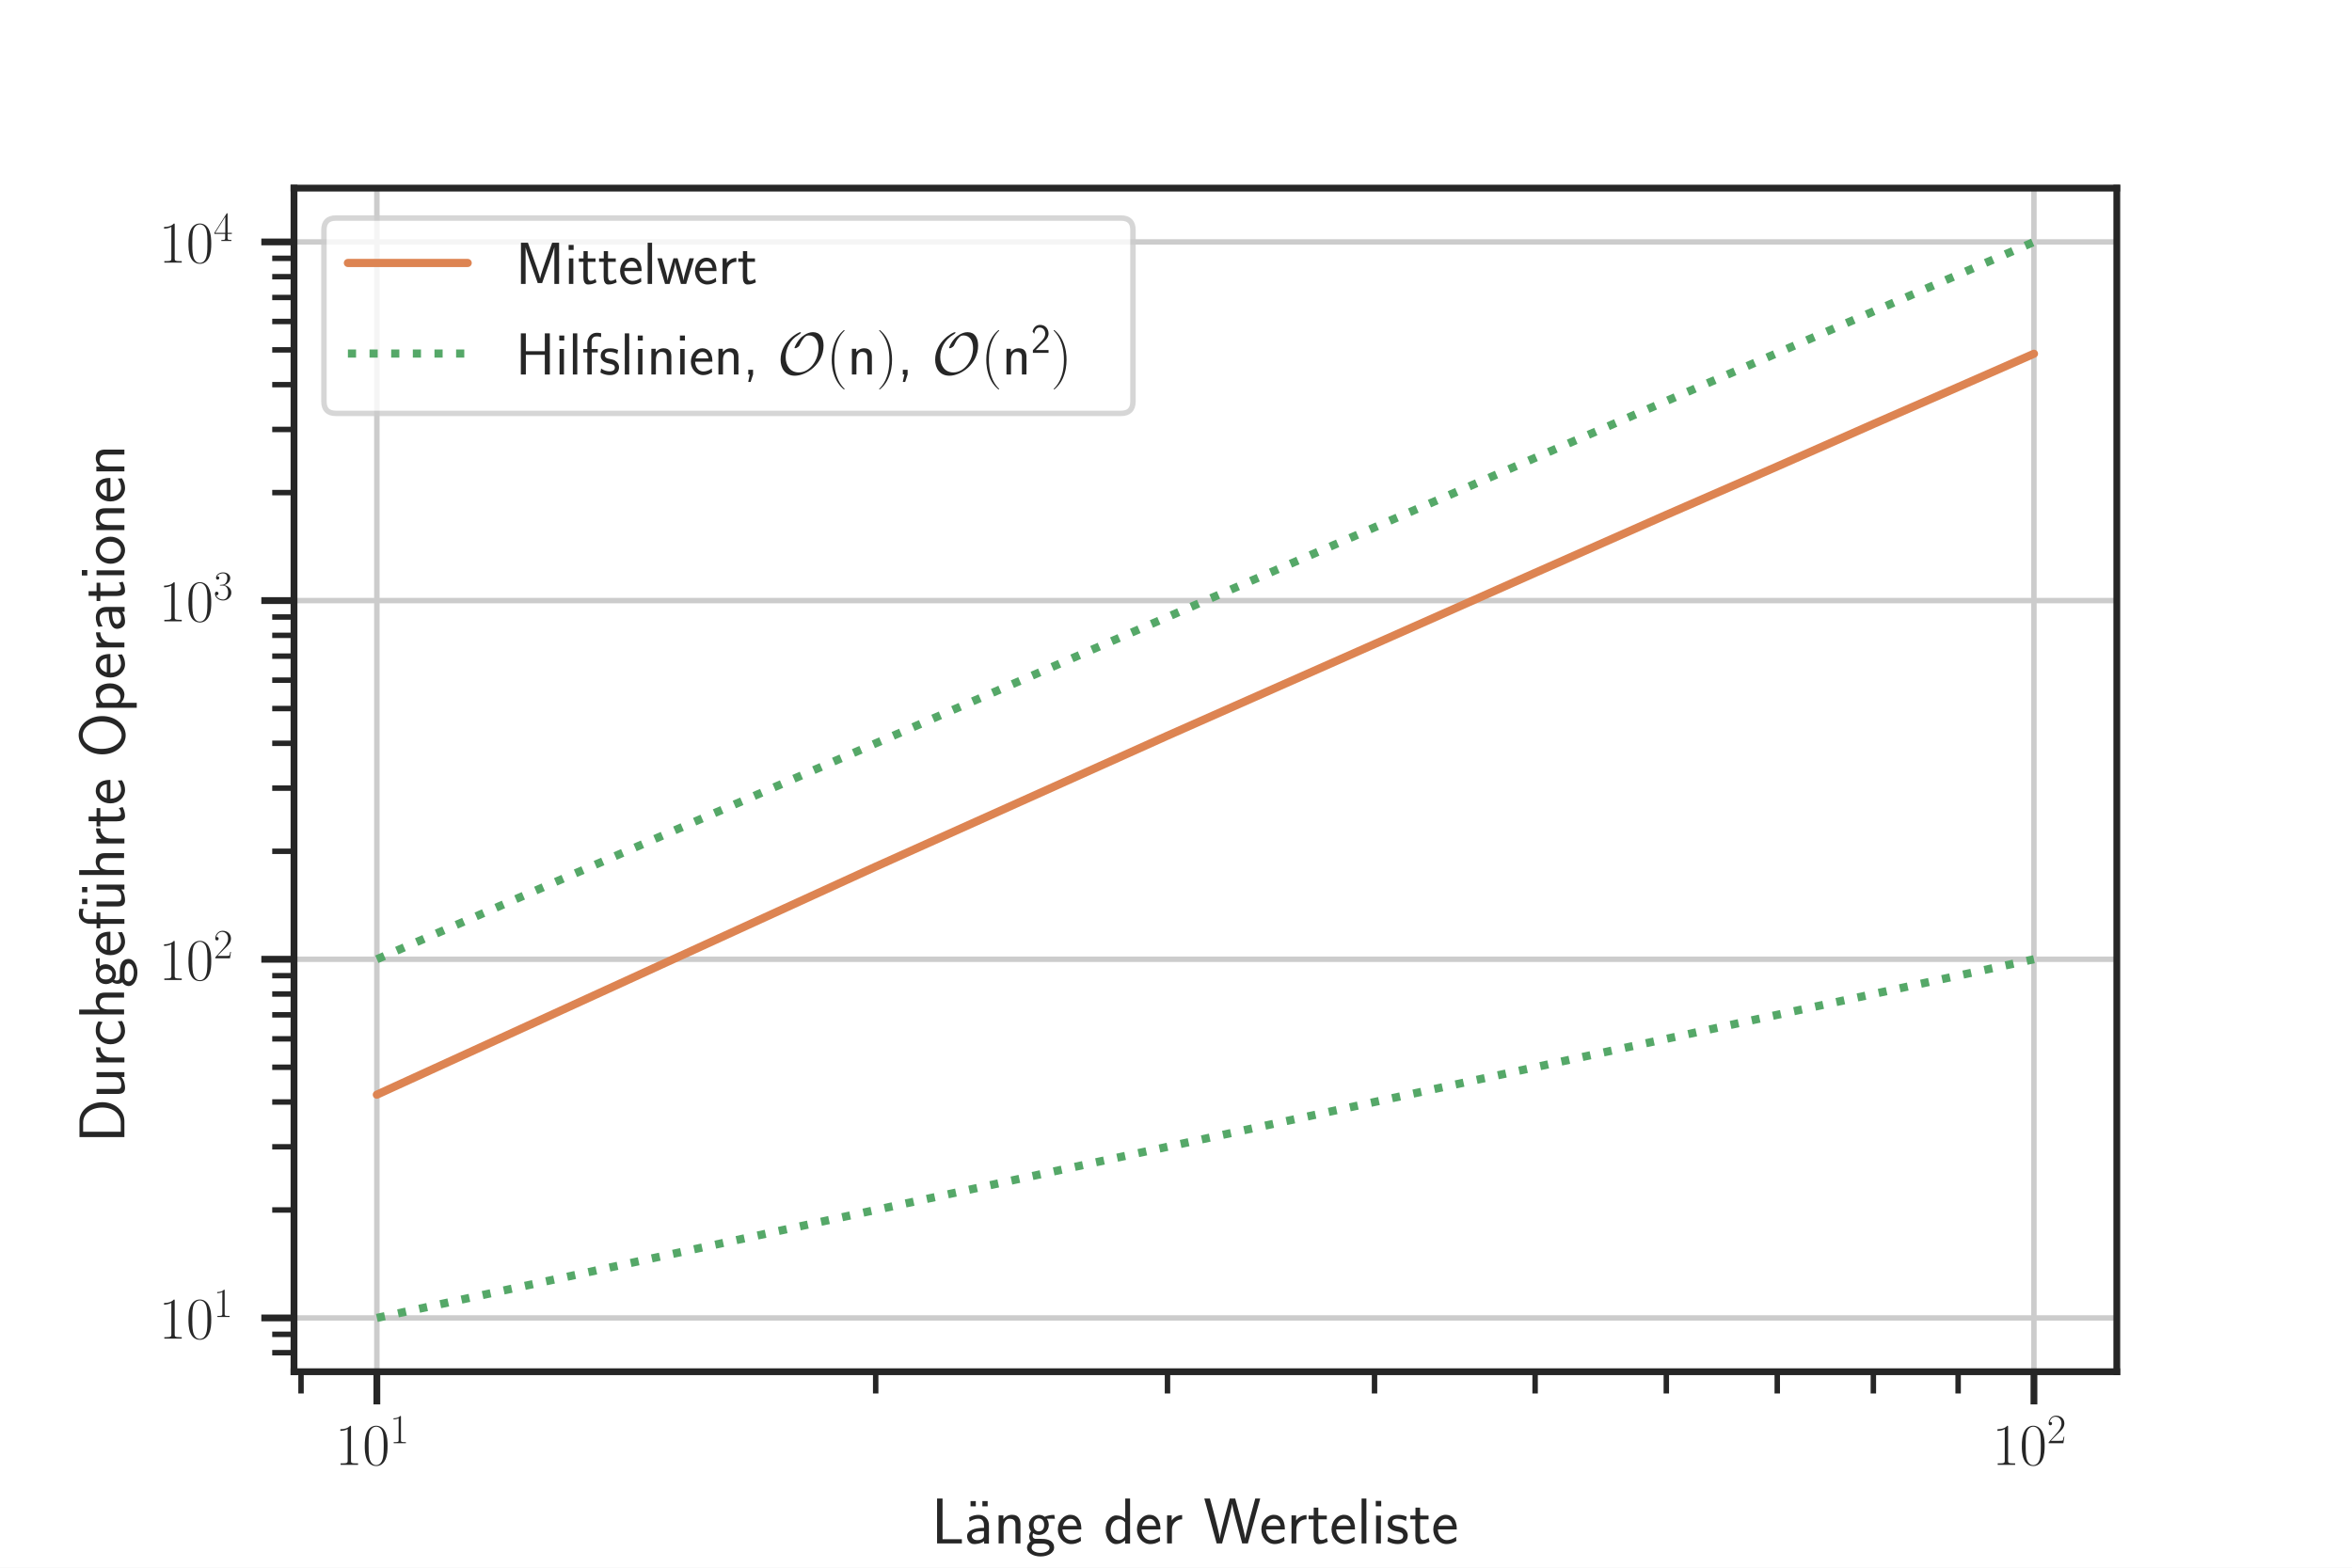
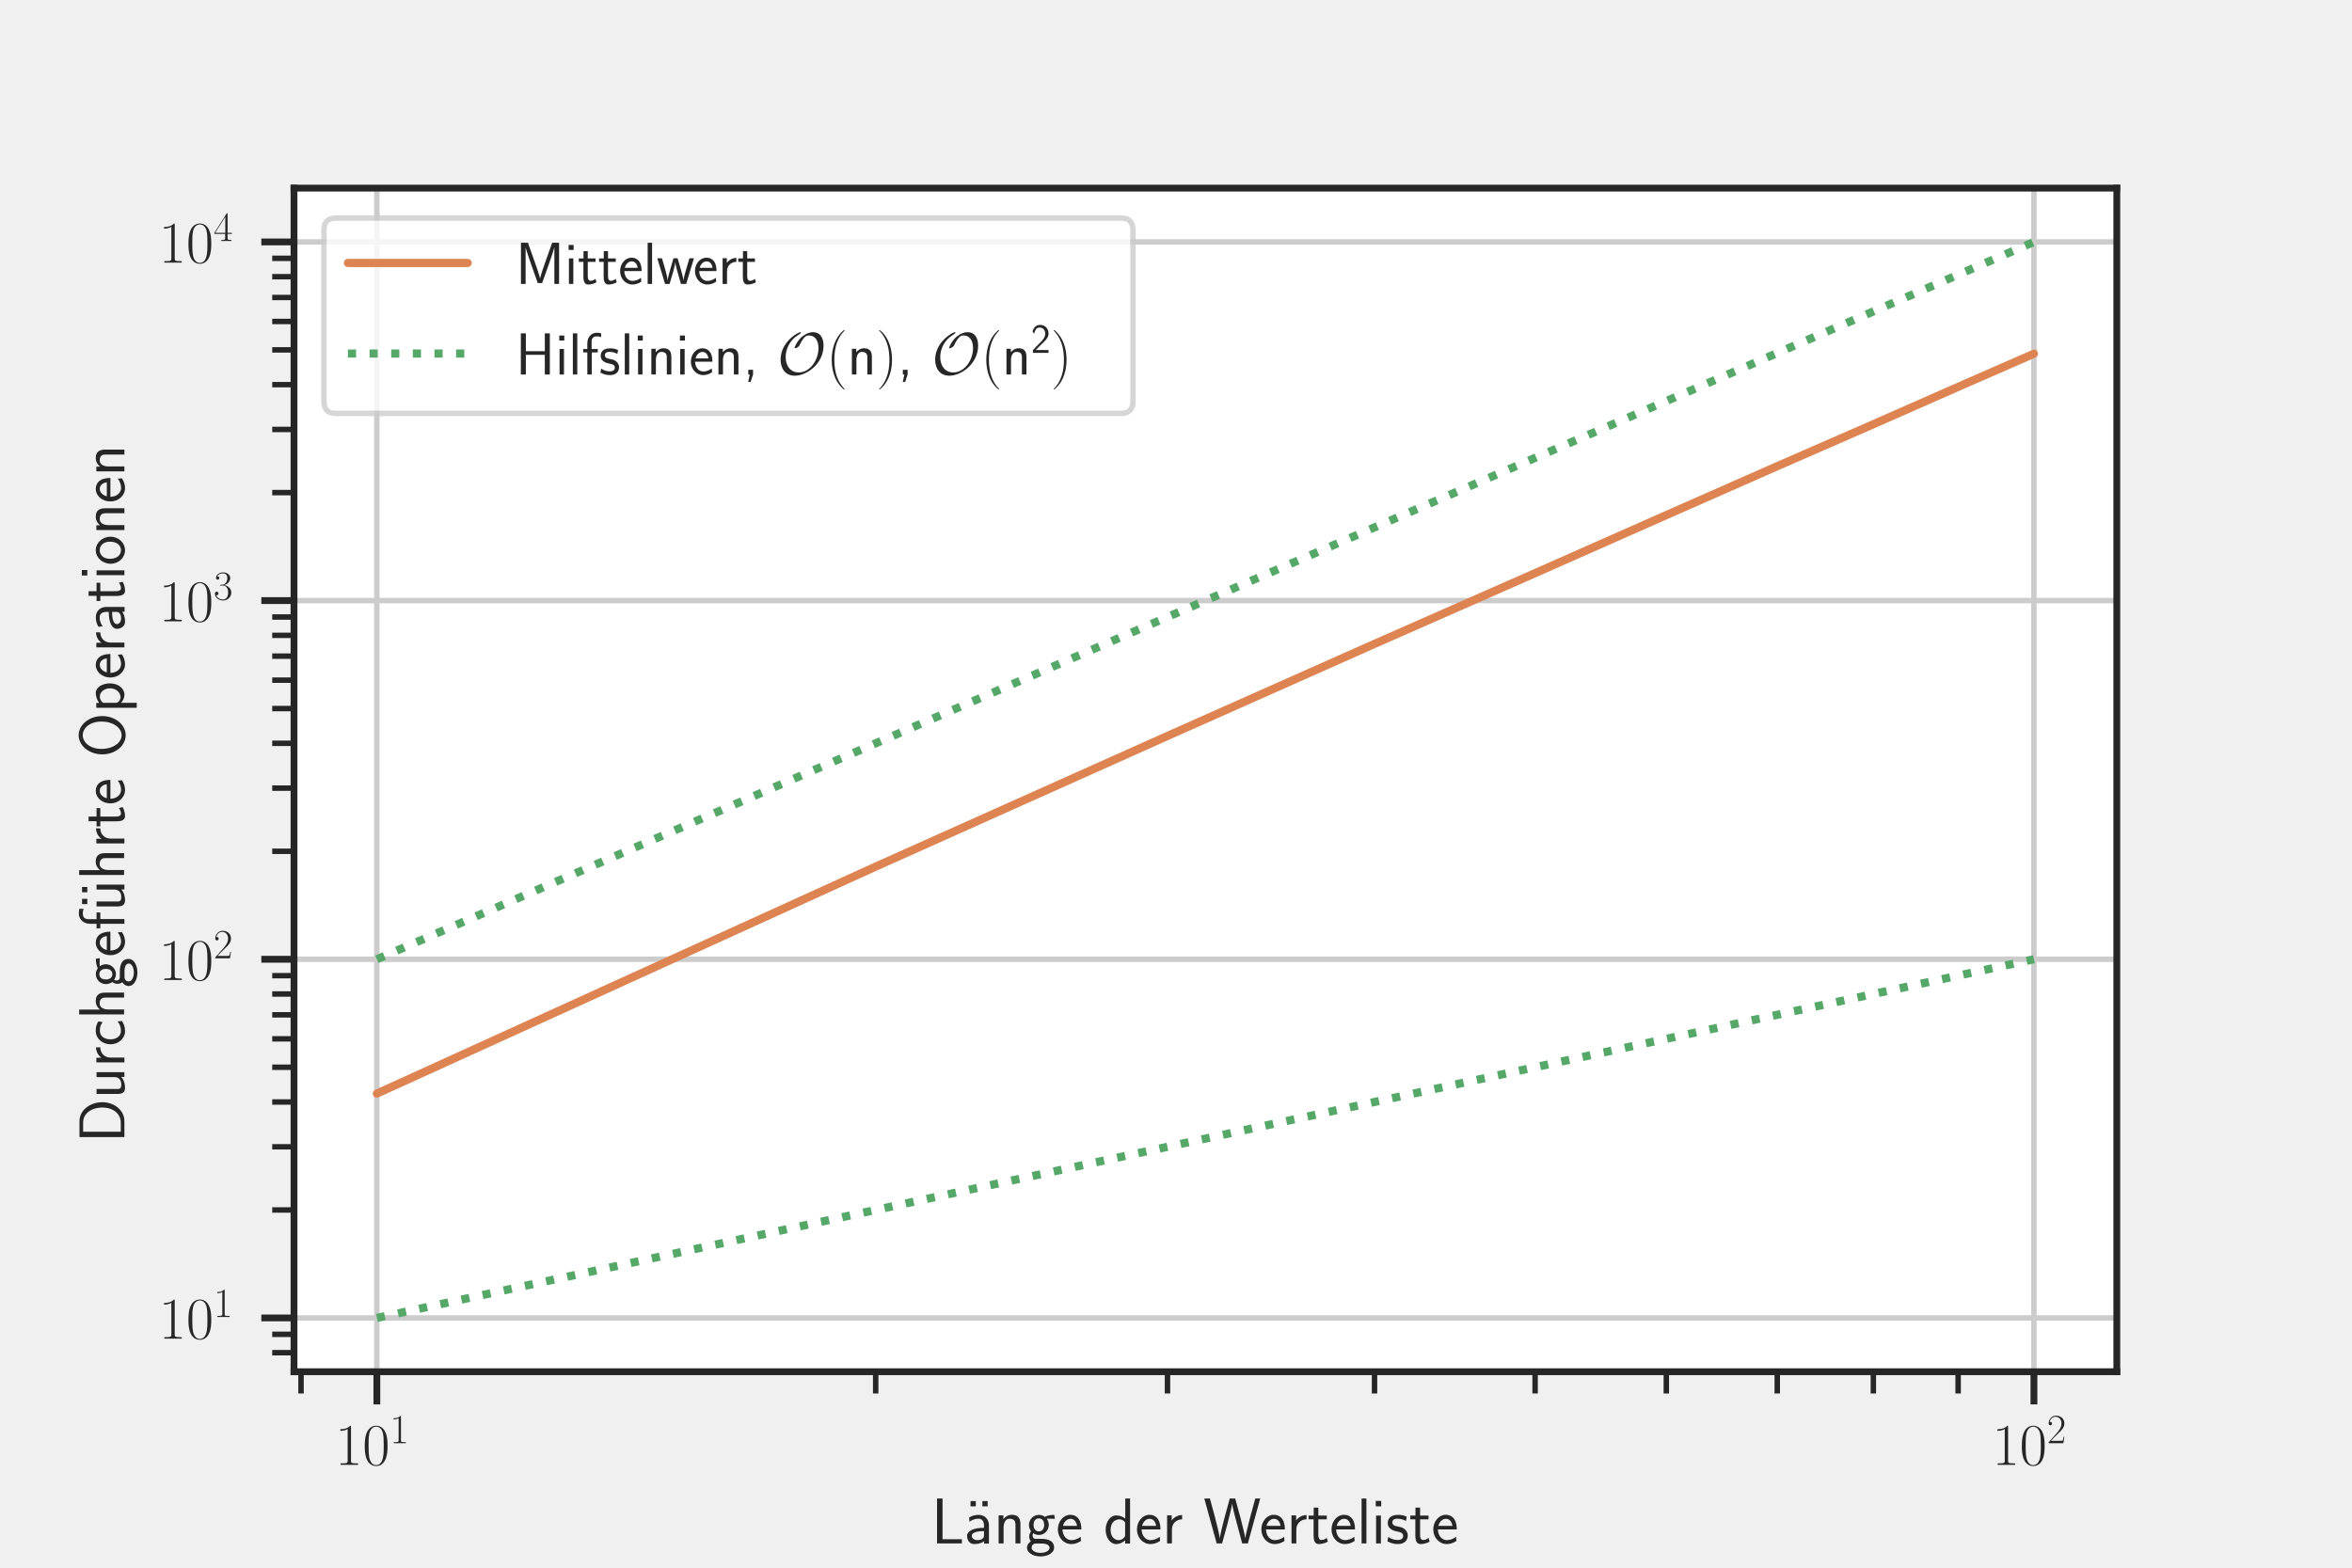
<svg xmlns="http://www.w3.org/2000/svg" xmlns:xlink="http://www.w3.org/1999/xlink" width="432pt" height="288pt" viewBox="0 0 432 288" version="1.1">
  <defs>
    <style type="text/css">*{stroke-linejoin: round; stroke-linecap: butt}</style>
  </defs>
  <g id="figure_1">
    <g id="patch_1">
-       <path d="M 0 288  L 432 288  L 432 0  L 0 0  z " style="fill: #ffffff" />
+       <path d="M 0 288  L 432 288  L 432 0  L 0 0  L 0 288  z " style="fill: none" />
    </g>
    <g id="axes_1">
      <g id="patch_2">
        <path d="M 54 252  L 388.8 252  L 388.8 34.56  L 54 34.56  z " style="fill: #ffffff" />
      </g>
      <g id="matplotlib.axis_1">
        <g id="xtick_1">
          <g id="line2d_1">
-             <path d="M 69.218 252  L 69.218 34.56  " clip-path="url(#p9ff9c16f14)" style="fill: none; stroke: #cccccc; stroke-linecap: round" />
+             <path d="M 69.218 252  L 69.218 34.56  " clip-path="url(#p099be2adf3)" style="fill: none; stroke: #cccccc; stroke-linecap: round" />
          </g>
          <g id="line2d_2">
            <defs>
-               <path id="md82f04eace" d="M 0 0  L 0 6  " style="stroke: #262626; stroke-width: 1.25" />
-             </defs>
-             <g>
-               <use xlink:href="#md82f04eace" x="69.218" y="252" style="fill: #262626; stroke: #262626; stroke-width: 1.25" />
+               <path id="mea16ce71eb" d="M 0 0  L 0 6  " style="stroke: #262626; stroke-width: 1.25" />
+             </defs>
+             <g>
+               <use xlink:href="#mea16ce71eb" x="69.218" y="252" style="fill: #262626; stroke: #262626; stroke-width: 1.25" />
            </g>
          </g>
          <g id="text_1">
            <g style="fill: #262626" transform="translate(61.55454 269.1103)scale(0.11 -0.11)">
              <defs>
                <path id="CMR17-31" d="M 1702 4058  C 1702 4192 1696 4192 1606 4192  C 1357 3916 979 3827 621 3827  C 602 3827 570 3827 563 3808  C 557 3795 557 3782 557 3648  C 755 3648 1088 3686 1344 3839  L 1344 461  C 1344 236 1331 160 781 160  L 589 160  L 589 0  C 896 0 1216 0 1523 0  C 1830 0 2150 0 2458 0  L 2458 160  L 2266 160  C 1715 160 1702 230 1702 458  L 1702 4058  z " transform="scale(0.015625)" />
                <path id="CMR17-30" d="M 2688 2025  C 2688 2416 2682 3080 2413 3591  C 2176 4039 1798 4198 1466 4198  C 1158 4198 768 4058 525 3597  C 269 3118 243 2524 243 2025  C 243 1661 250 1106 448 619  C 723 -39 1216 -128 1466 -128  C 1760 -128 2208 -7 2470 600  C 2662 1042 2688 1559 2688 2025  z M 1466 -26  C 1056 -26 813 325 723 812  C 653 1188 653 1738 653 2096  C 653 2588 653 2997 736 3387  C 858 3929 1216 4096 1466 4096  C 1728 4096 2067 3923 2189 3400  C 2272 3036 2278 2607 2278 2096  C 2278 1680 2278 1169 2202 792  C 2067 95 1690 -26 1466 -26  z " transform="scale(0.015625)" />
              </defs>
              <use xlink:href="#CMR17-31" transform="scale(0.996264)" />
              <use xlink:href="#CMR17-30" transform="translate(45.69048 0)scale(0.996264)" />
              <use xlink:href="#CMR17-31" transform="translate(91.38095 36.15364)scale(0.697382)" />
            </g>
          </g>
        </g>
        <g id="xtick_2">
          <g id="line2d_3">
-             <path d="M 373.582 252  L 373.582 34.56  " clip-path="url(#p9ff9c16f14)" style="fill: none; stroke: #cccccc; stroke-linecap: round" />
+             <path d="M 373.582 252  L 373.582 34.56  " clip-path="url(#p099be2adf3)" style="fill: none; stroke: #cccccc; stroke-linecap: round" />
          </g>
          <g id="line2d_4">
            <g>
-               <use xlink:href="#md82f04eace" x="373.582" y="252" style="fill: #262626; stroke: #262626; stroke-width: 1.25" />
+               <use xlink:href="#mea16ce71eb" x="373.582" y="252" style="fill: #262626; stroke: #262626; stroke-width: 1.25" />
            </g>
          </g>
          <g id="text_2">
            <g style="fill: #262626" transform="translate(365.9182 269.1103)scale(0.11 -0.11)">
              <defs>
                <path id="CMR17-32" d="M 2669 989  L 2554 989  C 2490 536 2438 459 2413 420  C 2381 369 1920 369 1830 369  L 602 369  C 832 619 1280 1072 1824 1597  C 2214 1967 2669 2402 2669 3035  C 2669 3790 2067 4224 1395 4224  C 691 4224 262 3604 262 3030  C 262 2780 448 2748 525 2748  C 589 2748 781 2787 781 3010  C 781 3207 614 3264 525 3264  C 486 3264 448 3258 422 3245  C 544 3790 915 4058 1306 4058  C 1862 4058 2227 3617 2227 3035  C 2227 2479 1901 2000 1536 1584  L 262 146  L 262 0  L 2515 0  L 2669 989  z " transform="scale(0.015625)" />
              </defs>
              <use xlink:href="#CMR17-31" transform="scale(0.996264)" />
              <use xlink:href="#CMR17-30" transform="translate(45.69048 0)scale(0.996264)" />
              <use xlink:href="#CMR17-32" transform="translate(91.38095 36.15364)scale(0.697382)" />
            </g>
          </g>
        </g>
        <g id="xtick_3">
          <g id="line2d_5">
            <defs>
-               <path id="m06ea16c8b7" d="M 0 0  L 0 4  " style="stroke: #262626" />
-             </defs>
-             <g>
-               <use xlink:href="#m06ea16c8b7" x="55.291" y="252" style="fill: #262626; stroke: #262626" />
+               <path id="mdcfd38d44a" d="M 0 0  L 0 4  " style="stroke: #262626" />
+             </defs>
+             <g>
+               <use xlink:href="#mdcfd38d44a" x="55.291" y="252" style="fill: #262626; stroke: #262626" />
            </g>
          </g>
        </g>
        <g id="xtick_4">
          <g id="line2d_6">
            <g>
-               <use xlink:href="#m06ea16c8b7" x="160.841" y="252" style="fill: #262626; stroke: #262626" />
+               <use xlink:href="#mdcfd38d44a" x="160.841" y="252" style="fill: #262626; stroke: #262626" />
            </g>
          </g>
        </g>
        <g id="xtick_5">
          <g id="line2d_7">
            <g>
-               <use xlink:href="#m06ea16c8b7" x="214.437" y="252" style="fill: #262626; stroke: #262626" />
+               <use xlink:href="#mdcfd38d44a" x="214.437" y="252" style="fill: #262626; stroke: #262626" />
            </g>
          </g>
        </g>
        <g id="xtick_6">
          <g id="line2d_8">
            <g>
-               <use xlink:href="#m06ea16c8b7" x="252.463" y="252" style="fill: #262626; stroke: #262626" />
+               <use xlink:href="#mdcfd38d44a" x="252.463" y="252" style="fill: #262626; stroke: #262626" />
            </g>
          </g>
        </g>
        <g id="xtick_7">
          <g id="line2d_9">
            <g>
-               <use xlink:href="#m06ea16c8b7" x="281.959" y="252" style="fill: #262626; stroke: #262626" />
+               <use xlink:href="#mdcfd38d44a" x="281.959" y="252" style="fill: #262626; stroke: #262626" />
            </g>
          </g>
        </g>
        <g id="xtick_8">
          <g id="line2d_10">
            <g>
-               <use xlink:href="#m06ea16c8b7" x="306.059" y="252" style="fill: #262626; stroke: #262626" />
+               <use xlink:href="#mdcfd38d44a" x="306.059" y="252" style="fill: #262626; stroke: #262626" />
            </g>
          </g>
        </g>
        <g id="xtick_9">
          <g id="line2d_11">
            <g>
-               <use xlink:href="#m06ea16c8b7" x="326.435" y="252" style="fill: #262626; stroke: #262626" />
+               <use xlink:href="#mdcfd38d44a" x="326.435" y="252" style="fill: #262626; stroke: #262626" />
            </g>
          </g>
        </g>
        <g id="xtick_10">
          <g id="line2d_12">
            <g>
-               <use xlink:href="#m06ea16c8b7" x="344.086" y="252" style="fill: #262626; stroke: #262626" />
+               <use xlink:href="#mdcfd38d44a" x="344.086" y="252" style="fill: #262626; stroke: #262626" />
            </g>
          </g>
        </g>
        <g id="xtick_11">
          <g id="line2d_13">
            <g>
-               <use xlink:href="#m06ea16c8b7" x="359.655" y="252" style="fill: #262626; stroke: #262626" />
+               <use xlink:href="#mdcfd38d44a" x="359.655" y="252" style="fill: #262626; stroke: #262626" />
            </g>
          </g>
        </g>
        <g id="text_3">
          <g style="fill: #262626" transform="translate(171.063 283.5434)scale(0.12 -0.12)">
            <defs>
              <path id="CMSS17-4c" d="M 1670 414  C 1594 414 1517 414 1440 414  L 1101 414  L 1101 4416  L 563 4416  L 563 0  L 3002 0  L 3002 414  L 1670 414  z " transform="scale(0.015625)" />
              <path id="CMSS17-7f" d="M 1178 4164  L 659 4164  L 659 3648  L 1178 3648  L 1178 4164  z M 2342 4164  L 1824 4164  L 1824 3648  L 2342 3648  L 2342 4164  z " transform="scale(0.015625)" />
              <path id="CMSS17-61" d="M 2406 1791  C 2406 2392 1978 2808 1402 2808  C 1120 2808 813 2757 461 2553  L 499 2135  C 659 2248 934 2432 1395 2432  C 1722 2432 1920 2180 1920 1782  L 1920 1536  C 896 1536 256 1238 256 726  C 256 461 416 -64 947 -64  C 1043 -64 1562 -64 1933 217  L 1933 -19  L 2406 -19  L 2406 1791  z M 1920 816  C 1920 701 1920 548 1728 434  C 1562 325 1350 325 1261 325  C 941 325 723 511 723 744  C 723 1211 1722 1211 1920 1211  L 1920 816  z " transform="scale(0.015625)" />
              <path id="CMSS17-6e" d="M 2618 1877  C 2618 2283 2522 2816 1798 2816  C 1389 2816 1120 2606 941 2389  L 941 2758  L 474 2758  L 474 0  L 960 0  L 960 1559  C 960 1964 1114 2428 1549 2428  C 2112 2428 2131 2048 2131 1829  L 2131 0  L 2618 0  L 2618 1877  z " transform="scale(0.015625)" />
              <path id="CMSS17-67" d="M 2848 2808  C 2483 2808 2170 2738 1914 2617  C 1702 2777 1485 2808 1338 2808  C 781 2808 358 2349 358 1814  C 358 1468 550 1207 563 1195  C 448 1035 384 863 384 672  C 384 448 474 289 544 200  C 211 -3 166 -314 166 -435  C 166 -898 749 -1280 1498 -1280  C 2253 -1280 2835 -898 2835 -428  C 2835 448 1856 448 1587 448  L 1069 448  C 973 448 717 448 717 791  C 717 921 774 1004 781 1010  C 877 940 1075 832 1338 832  C 1869 832 2310 1278 2310 1827  C 2310 2132 2170 2355 2112 2432  L 2131 2432  C 2150 2432 2419 2432 2515 2432  C 2720 2432 2739 2429 2918 2419  L 2848 2808  z M 1338 1182  C 1120 1182 813 1315 813 1823  C 813 2375 1165 2464 1331 2464  C 1549 2464 1856 2331 1856 1823  C 1856 1271 1504 1182 1338 1182  z M 1581 -10  C 1734 -10 2381 -10 2381 -442  C 2381 -714 1984 -929 1504 -929  C 1018 -929 621 -720 621 -435  C 621 -403 621 -10 1062 -10  L 1581 -10  z " transform="scale(0.015625)" />
              <path id="CMSS17-65" d="M 2502 1377  C 2502 1590 2490 2003 2285 2345  C 2061 2713 1696 2816 1421 2816  C 755 2816 192 2188 192 1375  C 192 582 774 -64 1510 -64  C 1798 -64 2150 19 2470 248  C 2470 274 2458 414 2451 420  C 2451 433 2432 630 2432 656  C 2125 407 1773 325 1517 325  C 1107 325 666 667 646 1377  L 2502 1377  z M 698 1728  C 781 2084 1062 2421 1421 2421  C 1517 2421 1965 2421 2080 1728  L 698 1728  z " transform="scale(0.015625)" />
              <path id="CMSS17-64" d="M 2611 4416  L 2138 4416  L 2138 2438  C 1939 2603 1613 2756 1254 2756  C 672 2756 211 2131 211 1347  C 211 562 666 -64 1235 -64  C 1677 -64 1971 172 2125 306  L 2125 -13  L 2611 -13  L 2611 4416  z M 2125 836  C 2125 747 2125 653 1926 482  C 1798 375 1645 325 1498 325  C 1152 325 698 576 698 1340  C 698 2134 1210 2368 1562 2368  C 1798 2368 1990 2254 2125 2065  L 2125 836  z " transform="scale(0.015625)" />
              <path id="CMSS17-72" d="M 954 1363  C 954 1965 1395 2368 1958 2368  L 1958 2789  C 1549 2789 1165 2585 934 2253  L 934 2758  L 480 2758  L 480 0  L 954 0  L 954 1363  z " transform="scale(0.015625)" />
              <path id="CMSS17-57" d="M 5581 4416  L 5094 4416  L 4557 2437  C 4474 2118 4397 1801 4320 1482  C 4205 1011 4122 681 4109 515  L 4102 515  C 4090 687 4006 1049 3904 1457  C 3827 1795 3744 2131 3654 2462  L 3123 4416  L 2586 4416  L 2080 2562  L 1824 1549  C 1632 747 1626 632 1613 505  L 1606 505  C 1606 543 1581 753 1402 1498  C 1312 1868 1222 2244 1126 2601  L 634 4416  L 83 4416  L 1299 0  L 1830 0  L 2336 1839  L 2592 2851  C 2765 3564 2803 3742 2816 3901  L 2822 3901  C 2822 3876 2880 3474 3130 2545  L 3808 0  L 4365 0  L 5581 4416  z " transform="scale(0.015625)" />
              <path id="CMSS17-74" d="M 1069 2368  L 1901 2368  L 1901 2737  L 1069 2737  L 1069 3520  L 614 3520  L 614 2737  L 109 2737  L 109 2368  L 602 2368  L 602 749  C 602 384 685 -64 1107 -64  C 1427 -64 1722 25 2003 172  L 1901 548  C 1747 414 1562 337 1363 337  C 1082 337 1069 696 1069 856  L 1069 2368  z " transform="scale(0.015625)" />
              <path id="CMSS17-6c" d="M 947 4416  L 474 4416  L 474 0  L 947 0  L 947 4416  z " transform="scale(0.015625)" />
              <path id="CMSS17-69" d="M 979 4183  L 442 4183  L 442 3648  L 979 3648  L 979 4183  z M 947 2739  L 474 2739  L 474 0  L 947 0  L 947 2739  z " transform="scale(0.015625)" />
              <path id="CMSS17-73" d="M 2061 2627  C 1683 2807 1389 2807 1197 2807  C 742 2807 198 2648 198 2003  C 198 1359 902 1218 1094 1179  C 1389 1122 1715 1058 1715 740  C 1715 337 1254 337 1171 337  C 915 337 563 407 243 638  L 166 210  C 531 0 883 -64 1178 -64  C 1965 -64 2163 416 2163 781  C 2163 1094 1984 1305 1862 1401  C 1651 1568 1574 1587 1050 1696  C 960 1709 646 1779 646 2066  C 646 2432 1050 2432 1139 2432  C 1555 2432 1811 2303 1984 2208  L 2061 2627  z " transform="scale(0.015625)" />
            </defs>
            <use xlink:href="#CMSS17-4c" transform="scale(0.996264)" />
            <use xlink:href="#CMSS17-7f" transform="translate(49.72625 0)scale(0.996264)" />
            <use xlink:href="#CMSS17-61" transform="translate(50.68711 0)scale(0.996264)" />
            <use xlink:href="#CMSS17-6e" transform="translate(95.60903 0)scale(0.996264)" />
            <use xlink:href="#CMSS17-67" transform="translate(143.814 0)scale(0.996264)" />
            <use xlink:href="#CMSS17-65" transform="translate(190.6576 0)scale(0.996264)" />
            <use xlink:href="#CMSS17-64" transform="translate(263.5255 0)scale(0.996264)" />
            <use xlink:href="#CMSS17-65" transform="translate(311.7305 0)scale(0.996264)" />
            <use xlink:href="#CMSS17-72" transform="translate(353.3693 0)scale(0.996264)" />
            <use xlink:href="#CMSS17-57" transform="translate(416.5082 0)scale(0.996264)" />
            <use xlink:href="#CMSS17-65" transform="translate(502.1479 0)scale(0.996264)" />
            <use xlink:href="#CMSS17-72" transform="translate(543.7867 0)scale(0.996264)" />
            <use xlink:href="#CMSS17-74" transform="translate(575.6965 0)scale(0.996264)" />
            <use xlink:href="#CMSS17-65" transform="translate(609.5281 0)scale(0.996264)" />
            <use xlink:href="#CMSS17-6c" transform="translate(651.1669 0)scale(0.996264)" />
            <use xlink:href="#CMSS17-69" transform="translate(673.3476 0)scale(0.996264)" />
            <use xlink:href="#CMSS17-73" transform="translate(695.5283 0)scale(0.996264)" />
            <use xlink:href="#CMSS17-74" transform="translate(731.4419 0)scale(0.996264)" />
            <use xlink:href="#CMSS17-65" transform="translate(765.2734 0)scale(0.996264)" />
          </g>
        </g>
      </g>
      <g id="matplotlib.axis_2">
        <g id="ytick_1">
          <g id="line2d_14">
-             <path d="M 54 242.116  L 388.8 242.116  " clip-path="url(#p9ff9c16f14)" style="fill: none; stroke: #cccccc; stroke-linecap: round" />
+             <path d="M 54 242.116  L 388.8 242.116  " clip-path="url(#p099be2adf3)" style="fill: none; stroke: #cccccc; stroke-linecap: round" />
          </g>
          <g id="line2d_15">
            <defs>
-               <path id="m42634048de" d="M 0 0  L -6 0  " style="stroke: #262626; stroke-width: 1.25" />
-             </defs>
-             <g>
-               <use xlink:href="#m42634048de" x="54" y="242.116" style="fill: #262626; stroke: #262626; stroke-width: 1.25" />
+               <path id="m8c70bb0925" d="M 0 0  L -6 0  " style="stroke: #262626; stroke-width: 1.25" />
+             </defs>
+             <g>
+               <use xlink:href="#m8c70bb0925" x="54" y="242.116" style="fill: #262626; stroke: #262626; stroke-width: 1.25" />
            </g>
          </g>
          <g id="text_4">
            <g style="fill: #262626" transform="translate(29.17273 245.9215)scale(0.11 -0.11)">
              <use xlink:href="#CMR17-31" transform="scale(0.996264)" />
              <use xlink:href="#CMR17-30" transform="translate(45.69048 0)scale(0.996264)" />
              <use xlink:href="#CMR17-31" transform="translate(91.38095 36.15364)scale(0.697382)" />
            </g>
          </g>
        </g>
        <g id="ytick_2">
          <g id="line2d_16">
-             <path d="M 54 176.225  L 388.8 176.225  " clip-path="url(#p9ff9c16f14)" style="fill: none; stroke: #cccccc; stroke-linecap: round" />
+             <path d="M 54 176.225  L 388.8 176.225  " clip-path="url(#p099be2adf3)" style="fill: none; stroke: #cccccc; stroke-linecap: round" />
          </g>
          <g id="line2d_17">
            <g>
-               <use xlink:href="#m42634048de" x="54" y="176.225" style="fill: #262626; stroke: #262626; stroke-width: 1.25" />
+               <use xlink:href="#m8c70bb0925" x="54" y="176.225" style="fill: #262626; stroke: #262626; stroke-width: 1.25" />
            </g>
          </g>
          <g id="text_5">
            <g style="fill: #262626" transform="translate(29.17273 180.0306)scale(0.11 -0.11)">
              <use xlink:href="#CMR17-31" transform="scale(0.996264)" />
              <use xlink:href="#CMR17-30" transform="translate(45.69048 0)scale(0.996264)" />
              <use xlink:href="#CMR17-32" transform="translate(91.38095 36.15364)scale(0.697382)" />
            </g>
          </g>
        </g>
        <g id="ytick_3">
          <g id="line2d_18">
-             <path d="M 54 110.335  L 388.8 110.335  " clip-path="url(#p9ff9c16f14)" style="fill: none; stroke: #cccccc; stroke-linecap: round" />
+             <path d="M 54 110.335  L 388.8 110.335  " clip-path="url(#p099be2adf3)" style="fill: none; stroke: #cccccc; stroke-linecap: round" />
          </g>
          <g id="line2d_19">
            <g>
-               <use xlink:href="#m42634048de" x="54" y="110.335" style="fill: #262626; stroke: #262626; stroke-width: 1.25" />
+               <use xlink:href="#m8c70bb0925" x="54" y="110.335" style="fill: #262626; stroke: #262626; stroke-width: 1.25" />
            </g>
          </g>
          <g id="text_6">
            <g style="fill: #262626" transform="translate(29.17273 114.1397)scale(0.11 -0.11)">
              <defs>
                <path id="CMR17-33" d="M 1414 2157  C 1984 2157 2234 1662 2234 1090  C 2234 320 1824 25 1453 25  C 1114 25 563 194 390 693  C 422 680 454 680 486 680  C 640 680 755 782 755 948  C 755 1133 614 1216 486 1216  C 378 1216 211 1165 211 926  C 211 335 787 -128 1466 -128  C 2176 -128 2720 430 2720 1085  C 2720 1707 2208 2157 1600 2227  C 2086 2328 2554 2756 2554 3329  C 2554 3820 2048 4179 1472 4179  C 890 4179 378 3829 378 3329  C 378 3110 544 3072 627 3072  C 762 3072 877 3155 877 3321  C 877 3486 762 3569 627 3569  C 602 3569 570 3569 544 3557  C 730 3959 1235 4032 1459 4032  C 1683 4032 2106 3925 2106 3320  C 2106 3143 2080 2828 1862 2550  C 1670 2304 1453 2304 1242 2284  C 1210 2284 1062 2269 1037 2269  C 992 2263 966 2257 966 2208  C 966 2163 973 2157 1101 2157  L 1414 2157  z " transform="scale(0.015625)" />
              </defs>
              <use xlink:href="#CMR17-31" transform="scale(0.996264)" />
              <use xlink:href="#CMR17-30" transform="translate(45.69048 0)scale(0.996264)" />
              <use xlink:href="#CMR17-33" transform="translate(91.38095 36.15364)scale(0.697382)" />
            </g>
          </g>
        </g>
        <g id="ytick_4">
          <g id="line2d_20">
-             <path d="M 54 44.444  L 388.8 44.444  " clip-path="url(#p9ff9c16f14)" style="fill: none; stroke: #cccccc; stroke-linecap: round" />
+             <path d="M 54 44.444  L 388.8 44.444  " clip-path="url(#p099be2adf3)" style="fill: none; stroke: #cccccc; stroke-linecap: round" />
          </g>
          <g id="line2d_21">
            <g>
-               <use xlink:href="#m42634048de" x="54" y="44.444" style="fill: #262626; stroke: #262626; stroke-width: 1.25" />
+               <use xlink:href="#m8c70bb0925" x="54" y="44.444" style="fill: #262626; stroke: #262626; stroke-width: 1.25" />
            </g>
          </g>
          <g id="text_7">
            <g style="fill: #262626" transform="translate(29.17273 48.24881)scale(0.11 -0.11)">
              <defs>
                <path id="CMR17-34" d="M 2150 4122  C 2150 4256 2144 4256 2029 4256  L 128 1254  L 128 1088  L 1779 1088  L 1779 457  C 1779 224 1766 160 1318 160  L 1197 160  L 1197 0  C 1402 0 1747 0 1965 0  C 2182 0 2528 0 2733 0  L 2733 160  L 2611 160  C 2163 160 2150 224 2150 457  L 2150 1088  L 2803 1088  L 2803 1254  L 2150 1254  L 2150 4122  z M 1798 3703  L 1798 1254  L 256 1254  L 1798 3703  z " transform="scale(0.015625)" />
              </defs>
              <use xlink:href="#CMR17-31" transform="scale(0.996264)" />
              <use xlink:href="#CMR17-30" transform="translate(45.69048 0)scale(0.996264)" />
              <use xlink:href="#CMR17-34" transform="translate(91.38095 36.15364)scale(0.697382)" />
            </g>
          </g>
        </g>
        <g id="ytick_5">
          <g id="line2d_22">
            <defs>
-               <path id="ma833e544a5" d="M 0 0  L -4 0  " style="stroke: #262626" />
-             </defs>
-             <g>
-               <use xlink:href="#ma833e544a5" x="54" y="248.502" style="fill: #262626; stroke: #262626" />
+               <path id="m6ebbece560" d="M 0 0  L -4 0  " style="stroke: #262626" />
+             </defs>
+             <g>
+               <use xlink:href="#m6ebbece560" x="54" y="248.502" style="fill: #262626; stroke: #262626" />
            </g>
          </g>
        </g>
        <g id="ytick_6">
          <g id="line2d_23">
            <g>
-               <use xlink:href="#ma833e544a5" x="54" y="245.131" style="fill: #262626; stroke: #262626" />
+               <use xlink:href="#m6ebbece560" x="54" y="245.131" style="fill: #262626; stroke: #262626" />
            </g>
          </g>
        </g>
        <g id="ytick_7">
          <g id="line2d_24">
            <g>
-               <use xlink:href="#ma833e544a5" x="54" y="222.281" style="fill: #262626; stroke: #262626" />
+               <use xlink:href="#m6ebbece560" x="54" y="222.281" style="fill: #262626; stroke: #262626" />
            </g>
          </g>
        </g>
        <g id="ytick_8">
          <g id="line2d_25">
            <g>
-               <use xlink:href="#ma833e544a5" x="54" y="210.678" style="fill: #262626; stroke: #262626" />
+               <use xlink:href="#m6ebbece560" x="54" y="210.678" style="fill: #262626; stroke: #262626" />
            </g>
          </g>
        </g>
        <g id="ytick_9">
          <g id="line2d_26">
            <g>
-               <use xlink:href="#ma833e544a5" x="54" y="202.446" style="fill: #262626; stroke: #262626" />
+               <use xlink:href="#m6ebbece560" x="54" y="202.446" style="fill: #262626; stroke: #262626" />
            </g>
          </g>
        </g>
        <g id="ytick_10">
          <g id="line2d_27">
            <g>
-               <use xlink:href="#ma833e544a5" x="54" y="196.061" style="fill: #262626; stroke: #262626" />
+               <use xlink:href="#m6ebbece560" x="54" y="196.061" style="fill: #262626; stroke: #262626" />
            </g>
          </g>
        </g>
        <g id="ytick_11">
          <g id="line2d_28">
            <g>
-               <use xlink:href="#ma833e544a5" x="54" y="190.843" style="fill: #262626; stroke: #262626" />
+               <use xlink:href="#m6ebbece560" x="54" y="190.843" style="fill: #262626; stroke: #262626" />
            </g>
          </g>
        </g>
        <g id="ytick_12">
          <g id="line2d_29">
            <g>
-               <use xlink:href="#ma833e544a5" x="54" y="186.432" style="fill: #262626; stroke: #262626" />
+               <use xlink:href="#m6ebbece560" x="54" y="186.432" style="fill: #262626; stroke: #262626" />
            </g>
          </g>
        </g>
        <g id="ytick_13">
          <g id="line2d_30">
            <g>
-               <use xlink:href="#ma833e544a5" x="54" y="182.611" style="fill: #262626; stroke: #262626" />
+               <use xlink:href="#m6ebbece560" x="54" y="182.611" style="fill: #262626; stroke: #262626" />
            </g>
          </g>
        </g>
        <g id="ytick_14">
          <g id="line2d_31">
            <g>
-               <use xlink:href="#ma833e544a5" x="54" y="179.24" style="fill: #262626; stroke: #262626" />
+               <use xlink:href="#m6ebbece560" x="54" y="179.24" style="fill: #262626; stroke: #262626" />
            </g>
          </g>
        </g>
        <g id="ytick_15">
          <g id="line2d_32">
            <g>
-               <use xlink:href="#ma833e544a5" x="54" y="156.39" style="fill: #262626; stroke: #262626" />
+               <use xlink:href="#m6ebbece560" x="54" y="156.39" style="fill: #262626; stroke: #262626" />
            </g>
          </g>
        </g>
        <g id="ytick_16">
          <g id="line2d_33">
            <g>
-               <use xlink:href="#ma833e544a5" x="54" y="144.788" style="fill: #262626; stroke: #262626" />
+               <use xlink:href="#m6ebbece560" x="54" y="144.788" style="fill: #262626; stroke: #262626" />
            </g>
          </g>
        </g>
        <g id="ytick_17">
          <g id="line2d_34">
            <g>
-               <use xlink:href="#ma833e544a5" x="54" y="136.555" style="fill: #262626; stroke: #262626" />
+               <use xlink:href="#m6ebbece560" x="54" y="136.555" style="fill: #262626; stroke: #262626" />
            </g>
          </g>
        </g>
        <g id="ytick_18">
          <g id="line2d_35">
            <g>
-               <use xlink:href="#ma833e544a5" x="54" y="130.17" style="fill: #262626; stroke: #262626" />
+               <use xlink:href="#m6ebbece560" x="54" y="130.17" style="fill: #262626; stroke: #262626" />
            </g>
          </g>
        </g>
        <g id="ytick_19">
          <g id="line2d_36">
            <g>
-               <use xlink:href="#ma833e544a5" x="54" y="124.952" style="fill: #262626; stroke: #262626" />
+               <use xlink:href="#m6ebbece560" x="54" y="124.952" style="fill: #262626; stroke: #262626" />
            </g>
          </g>
        </g>
        <g id="ytick_20">
          <g id="line2d_37">
            <g>
-               <use xlink:href="#ma833e544a5" x="54" y="120.541" style="fill: #262626; stroke: #262626" />
+               <use xlink:href="#m6ebbece560" x="54" y="120.541" style="fill: #262626; stroke: #262626" />
            </g>
          </g>
        </g>
        <g id="ytick_21">
          <g id="line2d_38">
            <g>
-               <use xlink:href="#ma833e544a5" x="54" y="116.72" style="fill: #262626; stroke: #262626" />
+               <use xlink:href="#m6ebbece560" x="54" y="116.72" style="fill: #262626; stroke: #262626" />
            </g>
          </g>
        </g>
        <g id="ytick_22">
          <g id="line2d_39">
            <g>
-               <use xlink:href="#ma833e544a5" x="54" y="113.35" style="fill: #262626; stroke: #262626" />
+               <use xlink:href="#m6ebbece560" x="54" y="113.35" style="fill: #262626; stroke: #262626" />
            </g>
          </g>
        </g>
        <g id="ytick_23">
          <g id="line2d_40">
            <g>
-               <use xlink:href="#ma833e544a5" x="54" y="90.499" style="fill: #262626; stroke: #262626" />
+               <use xlink:href="#m6ebbece560" x="54" y="90.499" style="fill: #262626; stroke: #262626" />
            </g>
          </g>
        </g>
        <g id="ytick_24">
          <g id="line2d_41">
            <g>
-               <use xlink:href="#ma833e544a5" x="54" y="78.897" style="fill: #262626; stroke: #262626" />
+               <use xlink:href="#m6ebbece560" x="54" y="78.897" style="fill: #262626; stroke: #262626" />
            </g>
          </g>
        </g>
        <g id="ytick_25">
          <g id="line2d_42">
            <g>
-               <use xlink:href="#ma833e544a5" x="54" y="70.664" style="fill: #262626; stroke: #262626" />
+               <use xlink:href="#m6ebbece560" x="54" y="70.664" style="fill: #262626; stroke: #262626" />
            </g>
          </g>
        </g>
        <g id="ytick_26">
          <g id="line2d_43">
            <g>
-               <use xlink:href="#ma833e544a5" x="54" y="64.279" style="fill: #262626; stroke: #262626" />
+               <use xlink:href="#m6ebbece560" x="54" y="64.279" style="fill: #262626; stroke: #262626" />
            </g>
          </g>
        </g>
        <g id="ytick_27">
          <g id="line2d_44">
            <g>
-               <use xlink:href="#ma833e544a5" x="54" y="59.061" style="fill: #262626; stroke: #262626" />
+               <use xlink:href="#m6ebbece560" x="54" y="59.061" style="fill: #262626; stroke: #262626" />
            </g>
          </g>
        </g>
        <g id="ytick_28">
          <g id="line2d_45">
            <g>
-               <use xlink:href="#ma833e544a5" x="54" y="54.65" style="fill: #262626; stroke: #262626" />
+               <use xlink:href="#m6ebbece560" x="54" y="54.65" style="fill: #262626; stroke: #262626" />
            </g>
          </g>
        </g>
        <g id="ytick_29">
          <g id="line2d_46">
            <g>
-               <use xlink:href="#ma833e544a5" x="54" y="50.829" style="fill: #262626; stroke: #262626" />
+               <use xlink:href="#m6ebbece560" x="54" y="50.829" style="fill: #262626; stroke: #262626" />
            </g>
          </g>
        </g>
        <g id="ytick_30">
          <g id="line2d_47">
            <g>
-               <use xlink:href="#ma833e544a5" x="54" y="47.459" style="fill: #262626; stroke: #262626" />
+               <use xlink:href="#m6ebbece560" x="54" y="47.459" style="fill: #262626; stroke: #262626" />
            </g>
          </g>
        </g>
        <g id="text_8">
          <g style="fill: #262626" transform="translate(22.84813 209.9597)rotate(-90)scale(0.12 -0.12)">
            <defs>
              <path id="CMSS17-44" d="M 570 4416  L 570 0  L 2144 0  C 3194 0 4000 980 4000 2170  C 4000 3398 3194 4416 2144 4416  L 570 4416  z M 1094 357  L 1094 4059  L 2003 4059  C 2861 4059 3475 3277 3475 2170  C 3475 1107 2867 357 2003 357  L 1094 357  z " transform="scale(0.015625)" />
              <path id="CMSS17-75" d="M 2618 2739  L 2131 2739  L 2131 972  C 2131 498 1786 306 1421 306  C 998 306 960 447 960 709  L 960 2739  L 474 2739  L 474 678  C 474 179 646 -64 1088 -64  C 1306 -64 1798 -13 2144 306  L 2144 0  L 2618 0  L 2618 2739  z " transform="scale(0.015625)" />
              <path id="CMSS17-63" d="M 2464 2541  C 2464 2585 2170 2714 2093 2739  C 1882 2816 1613 2816 1542 2816  C 710 2816 211 2093 211 1363  C 211 595 768 -64 1517 -64  C 1946 -64 2253 76 2502 242  L 2464 664  C 2189 453 1869 337 1523 337  C 1024 337 698 774 698 1369  C 698 1831 909 2414 1549 2414  C 1901 2414 2099 2343 2394 2145  L 2464 2541  z " transform="scale(0.015625)" />
              <path id="CMSS17-68" d="M 2618 1891  C 2618 2292 2522 2820 1798 2820  C 1395 2820 1133 2623 947 2407  L 947 4448  L 474 4448  L 474 32  L 960 32  L 960 1573  C 960 1973 1114 2432 1549 2432  C 2112 2432 2131 2056 2131 1839  L 2131 32  L 2618 32  L 2618 1891  z " transform="scale(0.015625)" />
              <path id="CMSS17-66" d="M 1075 2368  L 1722 2368  L 1722 2737  L 1062 2737  L 1062 3559  C 1062 4014 1408 4092 1606 4092  C 1670 4092 1850 4092 2080 4009  L 2080 4429  C 1933 4461 1754 4480 1613 4480  C 1018 4480 602 3993 602 3359  L 602 2737  L 160 2737  L 160 2368  L 602 2368  L 602 0  L 1075 0  L 1075 2368  z " transform="scale(0.015625)" />
              <path id="CMSS17-4f" d="M 4096 2178  C 4096 3503 3219 4497 2214 4497  C 1210 4497 333 3497 333 2178  C 333 847 1222 -128 2214 -128  C 3206 -128 4096 847 4096 2178  z M 2214 273  C 1510 273 870 1057 870 2261  C 870 3433 1549 4096 2214 4096  C 2880 4096 3558 3433 3558 2261  C 3558 1051 2912 273 2214 273  z " transform="scale(0.015625)" />
              <path id="CMSS17-70" d="M 966 333  C 1178 129 1466 -5 1773 -5  C 2368 -5 2880 603 2880 1412  C 2880 2159 2496 2816 1946 2816  C 1626 2816 1242 2702 954 2472  L 954 2765  L 480 2765  L 480 -1216  L 966 -1216  L 966 333  z M 966 2100  C 1018 2176 1235 2415 1587 2415  C 2035 2415 2394 1960 2394 1412  C 2394 787 1958 384 1530 384  C 1402 384 1267 415 1139 523  C 966 674 966 768 966 857  L 966 2100  z " transform="scale(0.015625)" />
              <path id="CMSS17-6f" d="M 2829 1356  C 2829 2176 2221 2816 1504 2816  C 768 2816 173 2157 173 1356  C 173 544 787 -64 1498 -64  C 2227 -64 2829 563 2829 1356  z M 1504 337  C 1050 337 659 709 659 1408  C 659 2151 1114 2427 1498 2427  C 1914 2427 2342 2126 2342 1408  C 2342 683 1926 337 1504 337  z " transform="scale(0.015625)" />
            </defs>
            <use xlink:href="#CMSS17-44" transform="scale(0.996264)" />
            <use xlink:href="#CMSS17-75" transform="translate(67.54284 0)scale(0.996264)" />
            <use xlink:href="#CMSS17-72" transform="translate(115.7478 0)scale(0.996264)" />
            <use xlink:href="#CMSS17-63" transform="translate(147.6576 0)scale(0.996264)" />
            <use xlink:href="#CMSS17-68" transform="translate(189.2964 0)scale(0.996264)" />
            <use xlink:href="#CMSS17-67" transform="translate(237.5013 0)scale(0.996264)" />
            <use xlink:href="#CMSS17-65" transform="translate(284.3449 0)scale(0.996264)" />
            <use xlink:href="#CMSS17-66" transform="translate(325.9838 0)scale(0.996264)" />
            <use xlink:href="#CMSS17-7f" transform="translate(355.2911 0)scale(0.996264)" />
            <use xlink:href="#CMSS17-75" transform="translate(354.6104 0)scale(0.996264)" />
            <use xlink:href="#CMSS17-68" transform="translate(402.8154 0)scale(0.996264)" />
            <use xlink:href="#CMSS17-72" transform="translate(451.0203 0)scale(0.996264)" />
            <use xlink:href="#CMSS17-74" transform="translate(482.9301 0)scale(0.996264)" />
            <use xlink:href="#CMSS17-65" transform="translate(516.7617 0)scale(0.996264)" />
            <use xlink:href="#CMSS17-4f" transform="translate(589.6296 0)scale(0.996264)" />
            <use xlink:href="#CMSS17-70" transform="translate(658.6538 0)scale(0.996264)" />
            <use xlink:href="#CMSS17-65" transform="translate(709.4612 0)scale(0.996264)" />
            <use xlink:href="#CMSS17-72" transform="translate(751.1 0)scale(0.996264)" />
            <use xlink:href="#CMSS17-61" transform="translate(783.0098 0)scale(0.996264)" />
            <use xlink:href="#CMSS17-74" transform="translate(827.9317 0)scale(0.996264)" />
            <use xlink:href="#CMSS17-69" transform="translate(861.7633 0)scale(0.996264)" />
            <use xlink:href="#CMSS17-6f" transform="translate(883.944 0)scale(0.996264)" />
            <use xlink:href="#CMSS17-6e" transform="translate(930.7877 0)scale(0.996264)" />
            <use xlink:href="#CMSS17-65" transform="translate(978.9926 0)scale(0.996264)" />
            <use xlink:href="#CMSS17-6e" transform="translate(1020.631 0)scale(0.996264)" />
          </g>
        </g>
      </g>
      <g id="line2d_48">
-         <path d="M 69.218 201.104  L 160.841 159.216  L 214.437 135.153  L 252.463 118.326  L 281.959 105.238  L 306.059 94.581  L 326.435 85.694  L 344.086 77.899  L 359.655 71.107  L 373.582 64.988  " clip-path="url(#p9ff9c16f14)" style="fill: none; stroke: #dd8452; stroke-width: 1.5; stroke-linecap: round" />
+         <path d="M 69.218 200.904  L 160.841 159.205  L 214.437 135.199  L 252.463 118.286  L 281.959 105.294  L 306.059 94.625  L 326.435 85.644  L 344.086 77.933  L 359.655 71.074  L 373.582 64.979  " clip-path="url(#p099be2adf3)" style="fill: none; stroke: #dd8452; stroke-width: 1.5; stroke-linecap: round" />
      </g>
      <g id="line2d_49">
-         <path d="M 69.218 242.116  L 160.841 222.281  L 214.437 210.678  L 252.463 202.446  L 281.959 196.061  L 306.059 190.843  L 326.435 186.432  L 344.086 182.611  L 359.655 179.24  L 373.582 176.225  " clip-path="url(#p9ff9c16f14)" style="fill: none; stroke-dasharray: 1.5,2.475; stroke-dashoffset: 0; stroke: #55a868; stroke-width: 1.5" />
+         <path d="M 69.218 242.116  L 160.841 222.281  L 214.437 210.678  L 252.463 202.446  L 281.959 196.061  L 306.059 190.843  L 326.435 186.432  L 344.086 182.611  L 359.655 179.24  L 373.582 176.225  " clip-path="url(#p099be2adf3)" style="fill: none; stroke-dasharray: 1.5,2.475; stroke-dashoffset: 0; stroke: #55a868; stroke-width: 1.5" />
      </g>
      <g id="line2d_50">
-         <path d="M 69.218 176.225  L 160.841 136.555  L 214.437 113.35  L 252.463 96.885  L 281.959 84.114  L 306.059 73.679  L 326.435 64.857  L 344.086 57.215  L 359.655 50.474  L 373.582 44.444  " clip-path="url(#p9ff9c16f14)" style="fill: none; stroke-dasharray: 1.5,2.475; stroke-dashoffset: 0; stroke: #55a868; stroke-width: 1.5" />
+         <path d="M 69.218 176.225  L 160.841 136.555  L 214.437 113.35  L 252.463 96.885  L 281.959 84.114  L 306.059 73.679  L 326.435 64.857  L 344.086 57.215  L 359.655 50.474  L 373.582 44.444  " clip-path="url(#p099be2adf3)" style="fill: none; stroke-dasharray: 1.5,2.475; stroke-dashoffset: 0; stroke: #55a868; stroke-width: 1.5" />
      </g>
      <g id="patch_3">
        <path d="M 54 252  L 54 34.56  " style="fill: none; stroke: #262626; stroke-width: 1.25; stroke-linejoin: miter; stroke-linecap: square" />
      </g>
      <g id="patch_4">
        <path d="M 388.8 252  L 388.8 34.56  " style="fill: none; stroke: #262626; stroke-width: 1.25; stroke-linejoin: miter; stroke-linecap: square" />
      </g>
      <g id="patch_5">
        <path d="M 54 252  L 388.8 252  " style="fill: none; stroke: #262626; stroke-width: 1.25; stroke-linejoin: miter; stroke-linecap: square" />
      </g>
      <g id="patch_6">
        <path d="M 54 34.56  L 388.8 34.56  " style="fill: none; stroke: #262626; stroke-width: 1.25; stroke-linejoin: miter; stroke-linecap: square" />
      </g>
      <g id="legend_1">
        <g id="patch_7">
          <path d="M 61.7 75.942  L 205.894 75.942  Q 208.094 75.942 208.094 73.742  L 208.094 42.26  Q 208.094 40.06 205.894 40.06  L 61.7 40.06  Q 59.5 40.06 59.5 42.26  L 59.5 73.742  Q 59.5 75.942 61.7 75.942  z " style="fill: #ffffff; opacity: 0.8; stroke: #cccccc; stroke-linejoin: miter" />
        </g>
        <g id="line2d_51">
          <path d="M 63.9 48.31  L 74.9 48.31  L 85.9 48.31  " style="fill: none; stroke: #dd8452; stroke-width: 1.5; stroke-linecap: round" />
        </g>
        <g id="text_9">
          <g style="fill: #262626" transform="translate(94.7 52.16)scale(0.11 -0.11)">
            <defs>
              <path id="CMSS17-4d" d="M 3194 2371  L 2886 1473  C 2835 1307 2662 791 2624 587  L 2618 587  C 2598 715 2560 849 2458 1174  C 2400 1365 2336 1562 2272 1741  L 1325 4416  L 576 4416  L 576 0  L 1075 0  L 1075 3900  L 1082 3900  C 1082 3894 1139 3613 1530 2499  L 2374 96  L 2848 96  L 3610 2231  C 3661 2378 3821 2843 3891 3066  C 3955 3257 4115 3728 4154 3913  L 4160 3913  L 4160 0  L 4666 0  L 4666 4416  L 3923 4416  L 3194 2371  z " transform="scale(0.015625)" />
              <path id="CMSS17-77" d="M 4013 2752  L 3526 2752  L 3187 1601  C 3117 1358 2918 685 2893 371  L 2886 371  C 2874 564 2765 1024 2586 1633  L 2259 2752  L 1818 2752  L 1498 1658  C 1338 1101 1216 627 1203 371  L 1197 371  C 1171 749 909 1633 870 1773  L 582 2752  L 83 2752  L 915 0  L 1402 0  C 1734 1096 1990 1943 2010 2370  C 2022 2160 2131 1707 2195 1484  L 2618 0  L 3181 0  L 4013 2752  z " transform="scale(0.015625)" />
            </defs>
            <use xlink:href="#CMSS17-4d" transform="scale(0.996264)" />
            <use xlink:href="#CMSS17-69" transform="translate(81.67603 0)scale(0.996264)" />
            <use xlink:href="#CMSS17-74" transform="translate(103.8568 0)scale(0.996264)" />
            <use xlink:href="#CMSS17-74" transform="translate(137.6883 0)scale(0.996264)" />
            <use xlink:href="#CMSS17-65" transform="translate(171.5199 0)scale(0.996264)" />
            <use xlink:href="#CMSS17-6c" transform="translate(213.1587 0)scale(0.996264)" />
            <use xlink:href="#CMSS17-77" transform="translate(235.3394 0)scale(0.996264)" />
            <use xlink:href="#CMSS17-65" transform="translate(296.5565 0)scale(0.996264)" />
            <use xlink:href="#CMSS17-72" transform="translate(338.1953 0)scale(0.996264)" />
            <use xlink:href="#CMSS17-74" transform="translate(370.1051 0)scale(0.996264)" />
          </g>
        </g>
        <g id="line2d_52">
          <path d="M 63.9 64.952  L 74.9 64.952  L 85.9 64.952  " style="fill: none; stroke-dasharray: 1.5,2.475; stroke-dashoffset: 0; stroke: #55a868; stroke-width: 1.5" />
        </g>
        <g id="text_10">
          <g style="fill: #262626" transform="translate(94.7 68.80201)scale(0.11 -0.11)">
            <defs>
              <path id="CMSS17-48" d="M 3674 4416  L 3136 4416  L 3136 2501  L 1101 2501  L 1101 4416  L 563 4416  L 563 0  L 1101 0  L 1101 2112  L 3136 2112  L 3136 0  L 3674 0  L 3674 4416  z " transform="scale(0.015625)" />
              <path id="CMSS17-2c" d="M 1088 6  L 1088 510  L 576 510  L 576 0  L 736 0  L 570 -800  L 826 -800  L 1088 6  z " transform="scale(0.015625)" />
              <path id="CMSY10-4f" d="M 4973 3111  C 4973 3928 4614 4544 3834 4544  C 3168 4544 2605 4004 2560 3966  C 2048 3458 1856 2879 1856 2867  C 1856 2828 1888 2822 1920 2822  C 2042 2822 2144 2886 2240 2957  C 2355 3040 2362 3060 2432 3208  C 2490 3337 2637 3651 2874 3922  C 3027 4096 3155 4192 3411 4192  C 4032 4192 4429 3678 4429 2835  C 4429 1523 3501 224 2317 224  C 1408 224 909 950 909 1870  C 909 2744 1357 3709 2291 4261  C 2355 4300 2547 4416 2547 4499  C 2547 4544 2496 4544 2483 4544  C 2259 4544 365 3522 365 1594  C 365 694 832 -128 1894 -128  C 3142 -128 4973 1132 4973 3111  z " transform="scale(0.015625)" />
              <path id="CMR17-28" d="M 1958 -1561  C 1958 -1555 1958 -1542 1939 -1523  C 1645 -1224 858 -407 858 1581  C 858 3569 1632 4379 1946 4697  C 1946 4704 1958 4717 1958 4736  C 1958 4755 1939 4768 1914 4768  C 1843 4768 1299 4296 986 3594  C 666 2887 576 2199 576 1588  C 576 1128 621 351 1005 -471  C 1312 -1135 1837 -1600 1914 -1600  C 1946 -1600 1958 -1587 1958 -1561  z " transform="scale(0.015625)" />
              <path id="CMR17-29" d="M 1683 1581  C 1683 2040 1638 2817 1254 3639  C 947 4303 422 4768 346 4768  C 326 4768 301 4761 301 4729  C 301 4717 307 4710 314 4697  C 621 4378 1402 3568 1402 1584  C 1402 -407 627 -1217 314 -1537  C 307 -1549 301 -1556 301 -1568  C 301 -1600 326 -1600 346 -1600  C 416 -1600 960 -1128 1274 -426  C 1594 281 1683 969 1683 1581  z " transform="scale(0.015625)" />
              <path id="CMSS17-32" d="M 1651 1357  C 1830 1541 2099 1764 2285 1987  C 2464 2204 2701 2511 2701 2957  C 2701 3657 2227 4288 1421 4288  C 787 4288 422 3893 250 3274  L 499 2929  C 640 3510 838 3880 1338 3880  C 1888 3880 2195 3433 2195 2942  C 2195 2355 1747 1901 1408 1563  C 1030 1187 659 804 301 408  L 301 0  L 2701 0  L 2701 433  L 1613 433  C 1536 433 1459 433 1382 433  L 742 433  L 742 439  L 1651 1357  z " transform="scale(0.015625)" />
            </defs>
            <use xlink:href="#CMSS17-48" transform="scale(0.996264)" />
            <use xlink:href="#CMSS17-69" transform="translate(66.06152 0)scale(0.996264)" />
            <use xlink:href="#CMSS17-6c" transform="translate(88.24224 0)scale(0.996264)" />
            <use xlink:href="#CMSS17-66" transform="translate(110.423 0)scale(0.996264)" />
            <use xlink:href="#CMSS17-73" transform="translate(139.0496 0)scale(0.996264)" />
            <use xlink:href="#CMSS17-6c" transform="translate(174.9632 0)scale(0.996264)" />
            <use xlink:href="#CMSS17-69" transform="translate(197.1439 0)scale(0.996264)" />
            <use xlink:href="#CMSS17-6e" transform="translate(219.3246 0)scale(0.996264)" />
            <use xlink:href="#CMSS17-69" transform="translate(267.5296 0)scale(0.996264)" />
            <use xlink:href="#CMSS17-65" transform="translate(289.7103 0)scale(0.996264)" />
            <use xlink:href="#CMSS17-6e" transform="translate(331.3491 0)scale(0.996264)" />
            <use xlink:href="#CMSS17-2c" transform="translate(379.554 0)scale(0.996264)" />
            <use xlink:href="#CMSY10-4f" transform="translate(436.8074 0)scale(0.996264)" />
            <use xlink:href="#CMR17-28" transform="translate(518.8888 0)scale(0.996264)" />
            <use xlink:href="#CMSS17-6e" transform="translate(554.1696 0)scale(0.996264)" />
            <use xlink:href="#CMR17-29" transform="translate(602.3745 0)scale(0.996264)" />
            <use xlink:href="#CMSS17-2c" transform="translate(637.6553 0)scale(0.996264)" />
            <use xlink:href="#CMSY10-4f" transform="translate(694.9086 0)scale(0.996264)" />
            <use xlink:href="#CMR17-28" transform="translate(776.99 0)scale(0.996264)" />
            <use xlink:href="#CMSS17-6e" transform="translate(812.2708 0)scale(0.996264)" />
            <use xlink:href="#CMSS17-32" transform="translate(860.4758 36.15364)scale(0.697382)" />
            <use xlink:href="#CMR17-29" transform="translate(893.7643 0)scale(0.996264)" />
          </g>
        </g>
      </g>
    </g>
  </g>
  <defs>
-     <clipPath id="p9ff9c16f14">
+     <clipPath id="p099be2adf3">
      <rect x="54" y="34.56" width="334.8" height="217.44" />
    </clipPath>
  </defs>
</svg>
